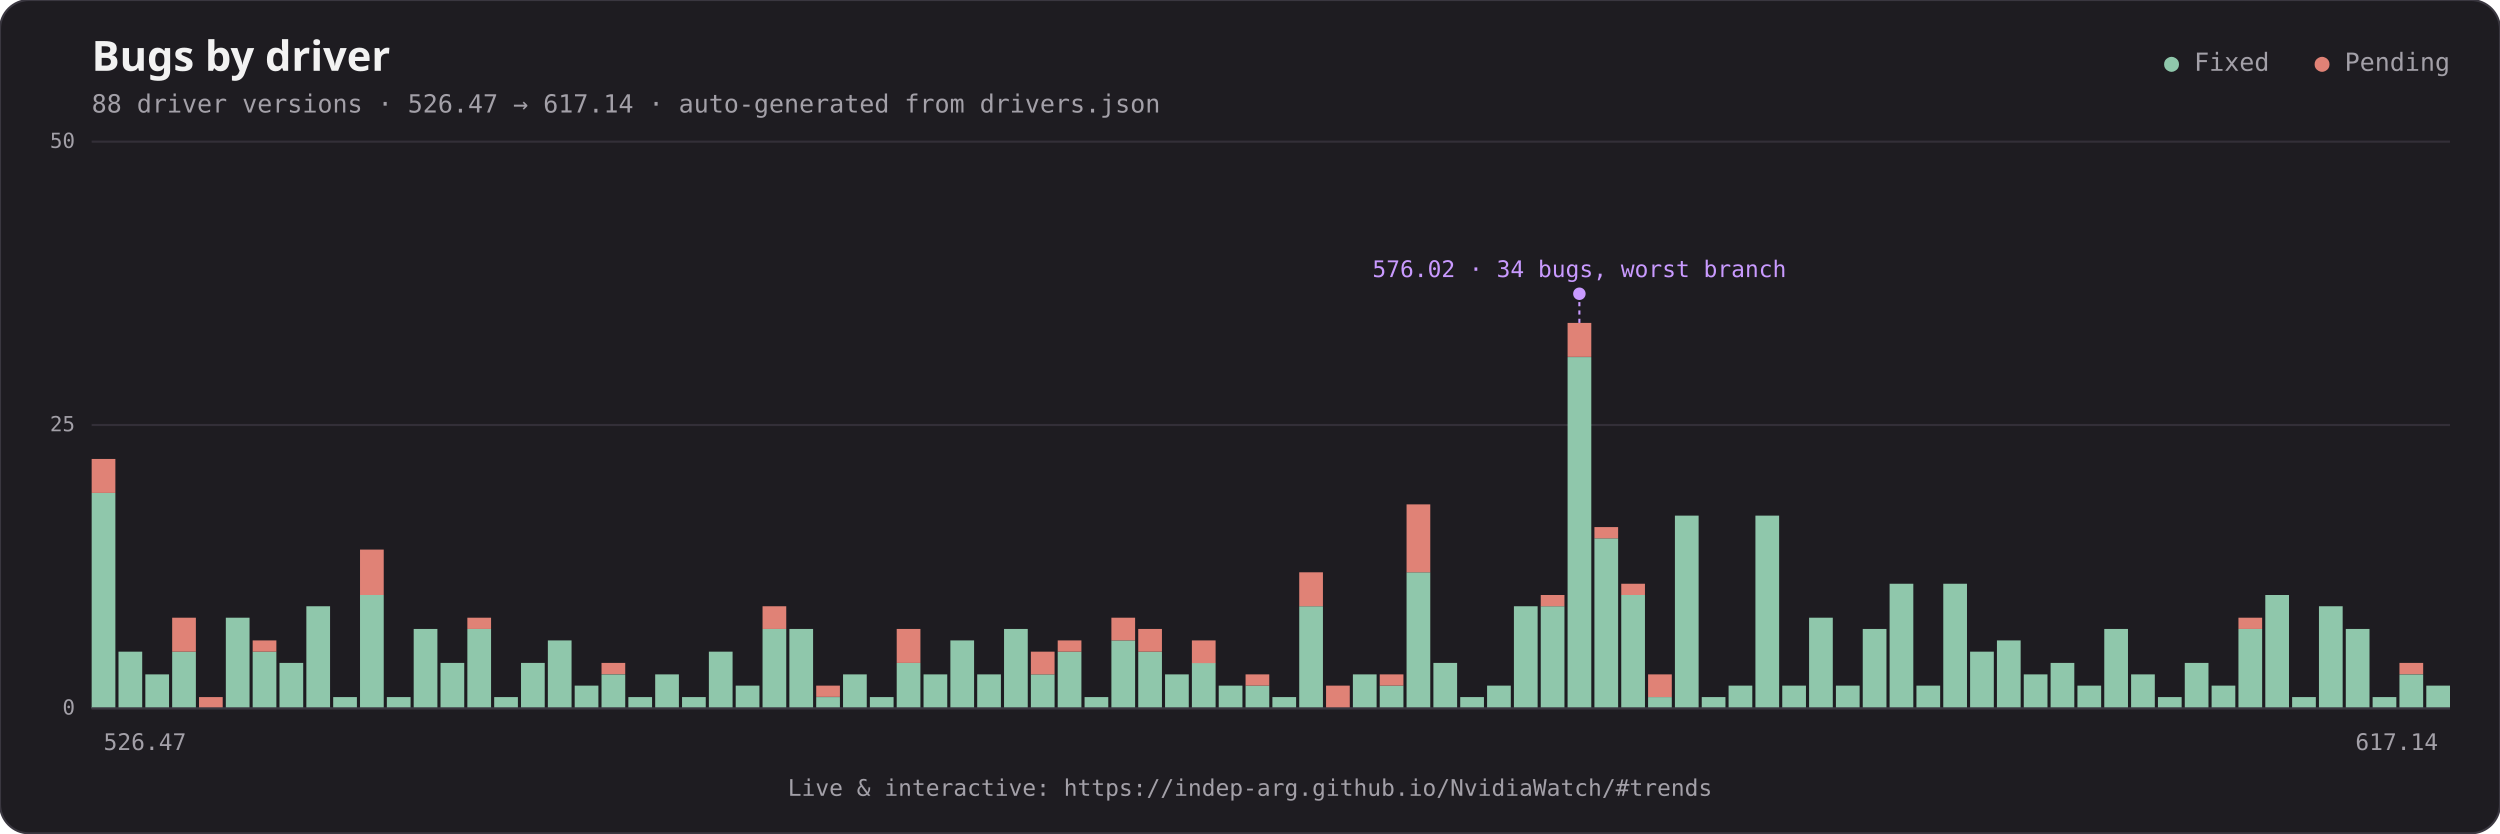
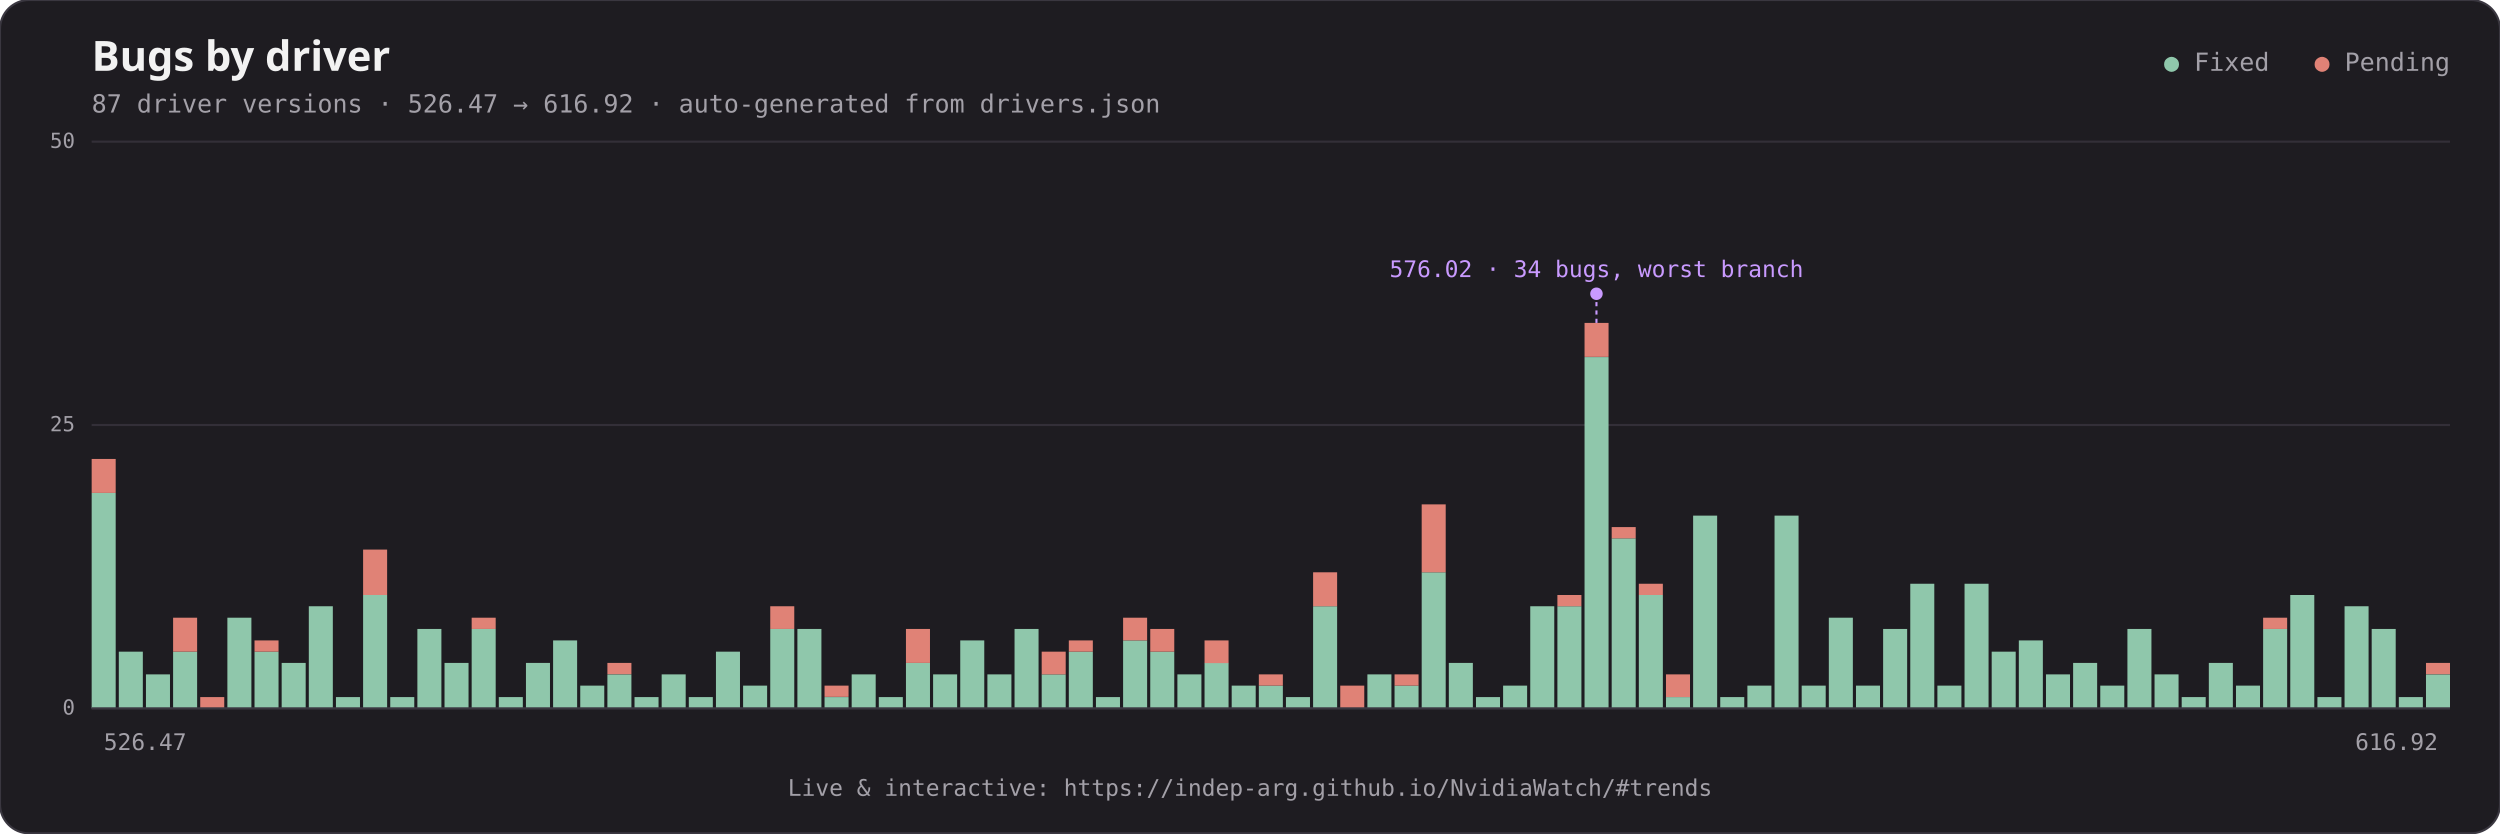
<svg xmlns="http://www.w3.org/2000/svg" viewBox="0 0 1200 400" width="1200" height="400" role="img" aria-label="Bugs by driver, fixed vs pending">
  <rect x="0" y="0" width="1200" height="400" rx="14" fill="#1e1c21" stroke="#3a3740" />
  <text x="44" y="34" font-family="'Space Grotesk', 'Segoe UI', sans-serif" font-weight="700" font-size="20" fill="#f2f2f2">Bugs by driver</text>
-   <text x="44" y="54" font-family="'DM Mono', 'SFMono-Regular', Consolas, monospace" font-size="12" fill="#a3a0a8">88 driver versions · 526.47 → 617.14 · auto-generated from drivers.json</text>
+   <text x="44" y="54" font-family="'DM Mono', 'SFMono-Regular', Consolas, monospace" font-size="12" fill="#a3a0a8">87 driver versions · 526.47 → 616.92 · auto-generated from drivers.json</text>
  <text x="1176" y="34" text-anchor="end" font-family="'DM Mono', 'SFMono-Regular', Consolas, monospace" font-size="12" fill="#a3a0a8">
    <tspan fill="#8fc7ab">●</tspan> Fixed   <tspan fill="#e08276">●</tspan> Pending</text>
  <line x1="44" y1="340.0" x2="1176" y2="340.0" stroke="#332f38" stroke-width="1" />
  <text x="36" y="343.0" text-anchor="end" font-family="'DM Mono', 'SFMono-Regular', Consolas, monospace" font-size="10" fill="#a3a0a8">0</text>
  <line x1="44" y1="204.0" x2="1176" y2="204.0" stroke="#332f38" stroke-width="1" />
  <text x="36" y="207.0" text-anchor="end" font-family="'DM Mono', 'SFMono-Regular', Consolas, monospace" font-size="10" fill="#a3a0a8">25</text>
  <line x1="44" y1="68.0" x2="1176" y2="68.0" stroke="#332f38" stroke-width="1" />
  <text x="36" y="71.0" text-anchor="end" font-family="'DM Mono', 'SFMono-Regular', Consolas, monospace" font-size="10" fill="#a3a0a8">50</text>
-   <rect x="44.00" y="236.6" width="11.38" height="103.4" fill="#8fc7ab" />
-   <rect x="44.00" y="220.3" width="11.38" height="16.3" fill="#e08276" />
-   <rect x="56.88" y="312.8" width="11.38" height="27.2" fill="#8fc7ab" />
-   <rect x="69.76" y="323.7" width="11.38" height="16.3" fill="#8fc7ab" />
-   <rect x="82.64" y="312.8" width="11.38" height="27.2" fill="#8fc7ab" />
-   <rect x="82.64" y="296.5" width="11.38" height="16.3" fill="#e08276" />
-   <rect x="95.52" y="334.6" width="11.38" height="5.4" fill="#e08276" />
-   <rect x="108.40" y="296.5" width="11.38" height="43.5" fill="#8fc7ab" />
-   <rect x="121.28" y="312.8" width="11.38" height="27.2" fill="#8fc7ab" />
-   <rect x="121.28" y="307.4" width="11.38" height="5.4" fill="#e08276" />
-   <rect x="134.16" y="318.2" width="11.38" height="21.8" fill="#8fc7ab" />
-   <rect x="147.05" y="291.0" width="11.38" height="49.0" fill="#8fc7ab" />
-   <rect x="159.93" y="334.6" width="11.38" height="5.4" fill="#8fc7ab" />
-   <rect x="172.81" y="285.6" width="11.38" height="54.4" fill="#8fc7ab" />
-   <rect x="172.81" y="263.8" width="11.38" height="21.8" fill="#e08276" />
-   <rect x="185.69" y="334.6" width="11.38" height="5.4" fill="#8fc7ab" />
-   <rect x="198.57" y="301.9" width="11.38" height="38.1" fill="#8fc7ab" />
-   <rect x="211.45" y="318.2" width="11.38" height="21.8" fill="#8fc7ab" />
-   <rect x="224.33" y="301.9" width="11.38" height="38.1" fill="#8fc7ab" />
-   <rect x="224.33" y="296.5" width="11.38" height="5.4" fill="#e08276" />
-   <rect x="237.21" y="334.6" width="11.38" height="5.4" fill="#8fc7ab" />
-   <rect x="250.09" y="318.2" width="11.38" height="21.8" fill="#8fc7ab" />
-   <rect x="262.97" y="307.4" width="11.38" height="32.6" fill="#8fc7ab" />
-   <rect x="275.85" y="329.1" width="11.38" height="10.9" fill="#8fc7ab" />
-   <rect x="288.73" y="323.7" width="11.38" height="16.3" fill="#8fc7ab" />
-   <rect x="288.73" y="318.2" width="11.38" height="5.4" fill="#e08276" />
-   <rect x="301.61" y="334.6" width="11.38" height="5.4" fill="#8fc7ab" />
-   <rect x="314.49" y="323.7" width="11.38" height="16.3" fill="#8fc7ab" />
-   <rect x="327.38" y="334.6" width="11.38" height="5.4" fill="#8fc7ab" />
-   <rect x="340.26" y="312.8" width="11.38" height="27.2" fill="#8fc7ab" />
-   <rect x="353.14" y="329.1" width="11.38" height="10.9" fill="#8fc7ab" />
-   <rect x="366.02" y="301.9" width="11.38" height="38.1" fill="#8fc7ab" />
-   <rect x="366.02" y="291.0" width="11.38" height="10.9" fill="#e08276" />
-   <rect x="378.90" y="301.9" width="11.38" height="38.1" fill="#8fc7ab" />
-   <rect x="391.78" y="334.6" width="11.38" height="5.4" fill="#8fc7ab" />
-   <rect x="391.78" y="329.1" width="11.38" height="5.4" fill="#e08276" />
-   <rect x="404.66" y="323.7" width="11.38" height="16.3" fill="#8fc7ab" />
-   <rect x="417.54" y="334.6" width="11.38" height="5.4" fill="#8fc7ab" />
-   <rect x="430.42" y="318.2" width="11.38" height="21.8" fill="#8fc7ab" />
-   <rect x="430.42" y="301.9" width="11.38" height="16.3" fill="#e08276" />
-   <rect x="443.30" y="323.7" width="11.38" height="16.3" fill="#8fc7ab" />
-   <rect x="456.18" y="307.4" width="11.38" height="32.6" fill="#8fc7ab" />
-   <rect x="469.06" y="323.7" width="11.38" height="16.3" fill="#8fc7ab" />
-   <rect x="481.94" y="301.9" width="11.38" height="38.1" fill="#8fc7ab" />
-   <rect x="494.82" y="323.7" width="11.38" height="16.3" fill="#8fc7ab" />
-   <rect x="494.82" y="312.8" width="11.38" height="10.9" fill="#e08276" />
-   <rect x="507.70" y="312.8" width="11.38" height="27.2" fill="#8fc7ab" />
-   <rect x="507.70" y="307.4" width="11.38" height="5.4" fill="#e08276" />
-   <rect x="520.59" y="334.6" width="11.38" height="5.4" fill="#8fc7ab" />
-   <rect x="533.47" y="307.4" width="11.38" height="32.6" fill="#8fc7ab" />
-   <rect x="533.47" y="296.5" width="11.38" height="10.9" fill="#e08276" />
-   <rect x="546.35" y="312.8" width="11.38" height="27.2" fill="#8fc7ab" />
-   <rect x="546.35" y="301.9" width="11.38" height="10.9" fill="#e08276" />
-   <rect x="559.23" y="323.7" width="11.38" height="16.3" fill="#8fc7ab" />
-   <rect x="572.11" y="318.2" width="11.38" height="21.8" fill="#8fc7ab" />
-   <rect x="572.11" y="307.4" width="11.38" height="10.9" fill="#e08276" />
-   <rect x="584.99" y="329.1" width="11.38" height="10.9" fill="#8fc7ab" />
-   <rect x="597.87" y="329.1" width="11.38" height="10.9" fill="#8fc7ab" />
-   <rect x="597.87" y="323.7" width="11.38" height="5.4" fill="#e08276" />
-   <rect x="610.75" y="334.6" width="11.38" height="5.4" fill="#8fc7ab" />
-   <rect x="623.63" y="291.0" width="11.38" height="49.0" fill="#8fc7ab" />
-   <rect x="623.63" y="274.7" width="11.38" height="16.3" fill="#e08276" />
-   <rect x="636.51" y="329.1" width="11.38" height="10.9" fill="#e08276" />
-   <rect x="649.39" y="323.7" width="11.38" height="16.3" fill="#8fc7ab" />
-   <rect x="662.27" y="329.1" width="11.38" height="10.9" fill="#8fc7ab" />
-   <rect x="662.27" y="323.7" width="11.38" height="5.4" fill="#e08276" />
-   <rect x="675.15" y="274.7" width="11.38" height="65.3" fill="#8fc7ab" />
-   <rect x="675.15" y="242.1" width="11.38" height="32.6" fill="#e08276" />
-   <rect x="688.03" y="318.2" width="11.38" height="21.8" fill="#8fc7ab" />
-   <rect x="700.91" y="334.6" width="11.38" height="5.4" fill="#8fc7ab" />
-   <rect x="713.80" y="329.1" width="11.38" height="10.9" fill="#8fc7ab" />
-   <rect x="726.68" y="291.0" width="11.38" height="49.0" fill="#8fc7ab" />
-   <rect x="739.56" y="291.0" width="11.38" height="49.0" fill="#8fc7ab" />
-   <rect x="739.56" y="285.6" width="11.38" height="5.4" fill="#e08276" />
-   <rect x="752.44" y="171.4" width="11.38" height="168.6" fill="#8fc7ab" />
-   <rect x="752.44" y="155.0" width="11.38" height="16.3" fill="#e08276" />
-   <rect x="765.32" y="258.4" width="11.38" height="81.6" fill="#8fc7ab" />
-   <rect x="765.32" y="253.0" width="11.38" height="5.4" fill="#e08276" />
-   <rect x="778.20" y="285.6" width="11.38" height="54.4" fill="#8fc7ab" />
-   <rect x="778.20" y="280.2" width="11.38" height="5.4" fill="#e08276" />
-   <rect x="791.08" y="334.6" width="11.38" height="5.4" fill="#8fc7ab" />
-   <rect x="791.08" y="323.7" width="11.38" height="10.9" fill="#e08276" />
-   <rect x="803.96" y="247.5" width="11.38" height="92.5" fill="#8fc7ab" />
-   <rect x="816.84" y="334.6" width="11.38" height="5.4" fill="#8fc7ab" />
-   <rect x="829.72" y="329.1" width="11.38" height="10.9" fill="#8fc7ab" />
-   <rect x="842.60" y="247.5" width="11.38" height="92.5" fill="#8fc7ab" />
-   <rect x="855.48" y="329.1" width="11.38" height="10.9" fill="#8fc7ab" />
-   <rect x="868.36" y="296.5" width="11.38" height="43.5" fill="#8fc7ab" />
-   <rect x="881.24" y="329.1" width="11.38" height="10.9" fill="#8fc7ab" />
-   <rect x="894.12" y="301.9" width="11.38" height="38.1" fill="#8fc7ab" />
-   <rect x="907.01" y="280.2" width="11.38" height="59.8" fill="#8fc7ab" />
-   <rect x="919.89" y="329.1" width="11.38" height="10.9" fill="#8fc7ab" />
-   <rect x="932.77" y="280.2" width="11.38" height="59.8" fill="#8fc7ab" />
-   <rect x="945.65" y="312.8" width="11.38" height="27.2" fill="#8fc7ab" />
-   <rect x="958.53" y="307.4" width="11.38" height="32.6" fill="#8fc7ab" />
-   <rect x="971.41" y="323.7" width="11.38" height="16.3" fill="#8fc7ab" />
-   <rect x="984.29" y="318.2" width="11.38" height="21.8" fill="#8fc7ab" />
-   <rect x="997.17" y="329.1" width="11.38" height="10.9" fill="#8fc7ab" />
-   <rect x="1010.05" y="301.9" width="11.38" height="38.1" fill="#8fc7ab" />
-   <rect x="1022.93" y="323.7" width="11.38" height="16.3" fill="#8fc7ab" />
-   <rect x="1035.81" y="334.6" width="11.38" height="5.4" fill="#8fc7ab" />
-   <rect x="1048.69" y="318.2" width="11.38" height="21.8" fill="#8fc7ab" />
-   <rect x="1061.57" y="329.1" width="11.38" height="10.9" fill="#8fc7ab" />
-   <rect x="1074.45" y="301.9" width="11.38" height="38.1" fill="#8fc7ab" />
-   <rect x="1074.45" y="296.5" width="11.38" height="5.4" fill="#e08276" />
-   <rect x="1087.34" y="285.6" width="11.38" height="54.4" fill="#8fc7ab" />
-   <rect x="1100.22" y="334.6" width="11.38" height="5.4" fill="#8fc7ab" />
-   <rect x="1113.10" y="291.0" width="11.38" height="49.0" fill="#8fc7ab" />
-   <rect x="1125.98" y="301.9" width="11.38" height="38.1" fill="#8fc7ab" />
-   <rect x="1138.86" y="334.6" width="11.38" height="5.4" fill="#8fc7ab" />
-   <rect x="1151.74" y="323.7" width="11.38" height="16.3" fill="#8fc7ab" />
-   <rect x="1151.74" y="318.2" width="11.38" height="5.4" fill="#e08276" />
-   <rect x="1164.62" y="329.1" width="11.38" height="10.9" fill="#8fc7ab" />
+   <rect x="44.00" y="236.6" width="11.53" height="103.4" fill="#8fc7ab" />
+   <rect x="44.00" y="220.3" width="11.53" height="16.3" fill="#e08276" />
+   <rect x="57.03" y="312.8" width="11.53" height="27.2" fill="#8fc7ab" />
+   <rect x="70.06" y="323.7" width="11.53" height="16.3" fill="#8fc7ab" />
+   <rect x="83.09" y="312.8" width="11.53" height="27.2" fill="#8fc7ab" />
+   <rect x="83.09" y="296.5" width="11.53" height="16.3" fill="#e08276" />
+   <rect x="96.11" y="334.6" width="11.53" height="5.4" fill="#e08276" />
+   <rect x="109.14" y="296.5" width="11.53" height="43.5" fill="#8fc7ab" />
+   <rect x="122.17" y="312.8" width="11.53" height="27.2" fill="#8fc7ab" />
+   <rect x="122.17" y="307.4" width="11.53" height="5.4" fill="#e08276" />
+   <rect x="135.20" y="318.2" width="11.53" height="21.8" fill="#8fc7ab" />
+   <rect x="148.23" y="291.0" width="11.53" height="49.0" fill="#8fc7ab" />
+   <rect x="161.26" y="334.6" width="11.53" height="5.4" fill="#8fc7ab" />
+   <rect x="174.29" y="285.6" width="11.53" height="54.4" fill="#8fc7ab" />
+   <rect x="174.29" y="263.8" width="11.53" height="21.8" fill="#e08276" />
+   <rect x="187.32" y="334.6" width="11.53" height="5.4" fill="#8fc7ab" />
+   <rect x="200.34" y="301.9" width="11.53" height="38.1" fill="#8fc7ab" />
+   <rect x="213.37" y="318.2" width="11.53" height="21.8" fill="#8fc7ab" />
+   <rect x="226.40" y="301.9" width="11.53" height="38.1" fill="#8fc7ab" />
+   <rect x="226.40" y="296.5" width="11.53" height="5.4" fill="#e08276" />
+   <rect x="239.43" y="334.6" width="11.53" height="5.4" fill="#8fc7ab" />
+   <rect x="252.46" y="318.2" width="11.53" height="21.8" fill="#8fc7ab" />
+   <rect x="265.49" y="307.4" width="11.53" height="32.6" fill="#8fc7ab" />
+   <rect x="278.52" y="329.1" width="11.53" height="10.9" fill="#8fc7ab" />
+   <rect x="291.55" y="323.7" width="11.53" height="16.3" fill="#8fc7ab" />
+   <rect x="291.55" y="318.2" width="11.53" height="5.4" fill="#e08276" />
+   <rect x="304.57" y="334.6" width="11.53" height="5.4" fill="#8fc7ab" />
+   <rect x="317.60" y="323.7" width="11.53" height="16.3" fill="#8fc7ab" />
+   <rect x="330.63" y="334.6" width="11.53" height="5.4" fill="#8fc7ab" />
+   <rect x="343.66" y="312.8" width="11.53" height="27.2" fill="#8fc7ab" />
+   <rect x="356.69" y="329.1" width="11.53" height="10.9" fill="#8fc7ab" />
+   <rect x="369.72" y="301.9" width="11.53" height="38.1" fill="#8fc7ab" />
+   <rect x="369.72" y="291.0" width="11.53" height="10.9" fill="#e08276" />
+   <rect x="382.75" y="301.9" width="11.53" height="38.1" fill="#8fc7ab" />
+   <rect x="395.78" y="334.6" width="11.53" height="5.4" fill="#8fc7ab" />
+   <rect x="395.78" y="329.1" width="11.53" height="5.4" fill="#e08276" />
+   <rect x="408.80" y="323.7" width="11.53" height="16.3" fill="#8fc7ab" />
+   <rect x="421.83" y="334.6" width="11.53" height="5.4" fill="#8fc7ab" />
+   <rect x="434.86" y="318.2" width="11.53" height="21.8" fill="#8fc7ab" />
+   <rect x="434.86" y="301.9" width="11.53" height="16.3" fill="#e08276" />
+   <rect x="447.89" y="323.7" width="11.53" height="16.3" fill="#8fc7ab" />
+   <rect x="460.92" y="307.4" width="11.53" height="32.6" fill="#8fc7ab" />
+   <rect x="473.95" y="323.7" width="11.53" height="16.3" fill="#8fc7ab" />
+   <rect x="486.98" y="301.9" width="11.53" height="38.1" fill="#8fc7ab" />
+   <rect x="500.01" y="323.7" width="11.53" height="16.3" fill="#8fc7ab" />
+   <rect x="500.01" y="312.8" width="11.53" height="10.9" fill="#e08276" />
+   <rect x="513.03" y="312.8" width="11.53" height="27.2" fill="#8fc7ab" />
+   <rect x="513.03" y="307.4" width="11.53" height="5.4" fill="#e08276" />
+   <rect x="526.06" y="334.6" width="11.53" height="5.4" fill="#8fc7ab" />
+   <rect x="539.09" y="307.4" width="11.53" height="32.6" fill="#8fc7ab" />
+   <rect x="539.09" y="296.5" width="11.53" height="10.9" fill="#e08276" />
+   <rect x="552.12" y="312.8" width="11.53" height="27.2" fill="#8fc7ab" />
+   <rect x="552.12" y="301.9" width="11.53" height="10.9" fill="#e08276" />
+   <rect x="565.15" y="323.7" width="11.53" height="16.3" fill="#8fc7ab" />
+   <rect x="578.18" y="318.2" width="11.53" height="21.8" fill="#8fc7ab" />
+   <rect x="578.18" y="307.4" width="11.53" height="10.9" fill="#e08276" />
+   <rect x="591.21" y="329.1" width="11.53" height="10.9" fill="#8fc7ab" />
+   <rect x="604.24" y="329.1" width="11.53" height="10.9" fill="#8fc7ab" />
+   <rect x="604.24" y="323.7" width="11.53" height="5.4" fill="#e08276" />
+   <rect x="617.26" y="334.6" width="11.53" height="5.4" fill="#8fc7ab" />
+   <rect x="630.29" y="291.0" width="11.53" height="49.0" fill="#8fc7ab" />
+   <rect x="630.29" y="274.7" width="11.53" height="16.3" fill="#e08276" />
+   <rect x="643.32" y="329.1" width="11.53" height="10.9" fill="#e08276" />
+   <rect x="656.35" y="323.7" width="11.53" height="16.3" fill="#8fc7ab" />
+   <rect x="669.38" y="329.1" width="11.53" height="10.9" fill="#8fc7ab" />
+   <rect x="669.38" y="323.7" width="11.53" height="5.4" fill="#e08276" />
+   <rect x="682.41" y="274.7" width="11.53" height="65.3" fill="#8fc7ab" />
+   <rect x="682.41" y="242.1" width="11.53" height="32.6" fill="#e08276" />
+   <rect x="695.44" y="318.2" width="11.53" height="21.8" fill="#8fc7ab" />
+   <rect x="708.47" y="334.6" width="11.53" height="5.4" fill="#8fc7ab" />
+   <rect x="721.49" y="329.1" width="11.53" height="10.9" fill="#8fc7ab" />
+   <rect x="734.52" y="291.0" width="11.53" height="49.0" fill="#8fc7ab" />
+   <rect x="747.55" y="291.0" width="11.53" height="49.0" fill="#8fc7ab" />
+   <rect x="747.55" y="285.6" width="11.53" height="5.4" fill="#e08276" />
+   <rect x="760.58" y="171.4" width="11.53" height="168.6" fill="#8fc7ab" />
+   <rect x="760.58" y="155.0" width="11.53" height="16.3" fill="#e08276" />
+   <rect x="773.61" y="258.4" width="11.53" height="81.6" fill="#8fc7ab" />
+   <rect x="773.61" y="253.0" width="11.53" height="5.4" fill="#e08276" />
+   <rect x="786.64" y="285.6" width="11.53" height="54.4" fill="#8fc7ab" />
+   <rect x="786.64" y="280.2" width="11.53" height="5.4" fill="#e08276" />
+   <rect x="799.67" y="334.6" width="11.53" height="5.4" fill="#8fc7ab" />
+   <rect x="799.67" y="323.7" width="11.53" height="10.9" fill="#e08276" />
+   <rect x="812.70" y="247.5" width="11.53" height="92.5" fill="#8fc7ab" />
+   <rect x="825.72" y="334.6" width="11.53" height="5.4" fill="#8fc7ab" />
+   <rect x="838.75" y="329.1" width="11.53" height="10.9" fill="#8fc7ab" />
+   <rect x="851.78" y="247.5" width="11.53" height="92.5" fill="#8fc7ab" />
+   <rect x="864.81" y="329.1" width="11.53" height="10.9" fill="#8fc7ab" />
+   <rect x="877.84" y="296.5" width="11.53" height="43.5" fill="#8fc7ab" />
+   <rect x="890.87" y="329.1" width="11.53" height="10.9" fill="#8fc7ab" />
+   <rect x="903.90" y="301.9" width="11.53" height="38.1" fill="#8fc7ab" />
+   <rect x="916.93" y="280.2" width="11.53" height="59.8" fill="#8fc7ab" />
+   <rect x="929.95" y="329.1" width="11.53" height="10.9" fill="#8fc7ab" />
+   <rect x="942.98" y="280.2" width="11.53" height="59.8" fill="#8fc7ab" />
+   <rect x="956.01" y="312.8" width="11.53" height="27.2" fill="#8fc7ab" />
+   <rect x="969.04" y="307.4" width="11.53" height="32.6" fill="#8fc7ab" />
+   <rect x="982.07" y="323.7" width="11.53" height="16.3" fill="#8fc7ab" />
+   <rect x="995.10" y="318.2" width="11.53" height="21.8" fill="#8fc7ab" />
+   <rect x="1008.13" y="329.1" width="11.53" height="10.9" fill="#8fc7ab" />
+   <rect x="1021.16" y="301.9" width="11.53" height="38.1" fill="#8fc7ab" />
+   <rect x="1034.18" y="323.7" width="11.53" height="16.3" fill="#8fc7ab" />
+   <rect x="1047.21" y="334.6" width="11.53" height="5.4" fill="#8fc7ab" />
+   <rect x="1060.24" y="318.2" width="11.53" height="21.8" fill="#8fc7ab" />
+   <rect x="1073.27" y="329.1" width="11.53" height="10.9" fill="#8fc7ab" />
+   <rect x="1086.30" y="301.9" width="11.53" height="38.1" fill="#8fc7ab" />
+   <rect x="1086.30" y="296.5" width="11.53" height="5.4" fill="#e08276" />
+   <rect x="1099.33" y="285.6" width="11.53" height="54.4" fill="#8fc7ab" />
+   <rect x="1112.36" y="334.6" width="11.53" height="5.4" fill="#8fc7ab" />
+   <rect x="1125.39" y="291.0" width="11.53" height="49.0" fill="#8fc7ab" />
+   <rect x="1138.41" y="301.9" width="11.53" height="38.1" fill="#8fc7ab" />
+   <rect x="1151.44" y="334.6" width="11.53" height="5.4" fill="#8fc7ab" />
+   <rect x="1164.47" y="323.7" width="11.53" height="16.3" fill="#8fc7ab" />
+   <rect x="1164.47" y="318.2" width="11.53" height="5.4" fill="#e08276" />
  <line x1="44" y1="340" x2="1176" y2="340" stroke="#3a3740" stroke-width="1" />
-   <text x="49.7" y="360" text-anchor="start" font-family="'DM Mono', 'SFMono-Regular', Consolas, monospace" font-size="11" fill="#a3a0a8">526.47</text>
-   <text x="1170.3" y="360" text-anchor="end" font-family="'DM Mono', 'SFMono-Regular', Consolas, monospace" font-size="11" fill="#a3a0a8">617.14</text>
-   <line x1="758.1" y1="141.0" x2="758.1" y2="155.0" stroke="#c99aff" stroke-width="1" stroke-dasharray="2,2" />
-   <circle cx="758.1" cy="141.0" r="3" fill="#c99aff" />
-   <text x="758.1" y="133.0" text-anchor="middle" font-family="'DM Mono', 'SFMono-Regular', Consolas, monospace" font-weight="500" font-size="11" fill="#c99aff">576.02 · 34 bugs, worst branch</text>
+   <text x="49.8" y="360" text-anchor="start" font-family="'DM Mono', 'SFMono-Regular', Consolas, monospace" font-size="11" fill="#a3a0a8">526.47</text>
+   <text x="1170.2" y="360" text-anchor="end" font-family="'DM Mono', 'SFMono-Regular', Consolas, monospace" font-size="11" fill="#a3a0a8">616.92</text>
+   <line x1="766.3" y1="141.0" x2="766.3" y2="155.0" stroke="#c99aff" stroke-width="1" stroke-dasharray="2,2" />
+   <circle cx="766.3" cy="141.0" r="3" fill="#c99aff" />
+   <text x="766.3" y="133.0" text-anchor="middle" font-family="'DM Mono', 'SFMono-Regular', Consolas, monospace" font-weight="500" font-size="11" fill="#c99aff">576.02 · 34 bugs, worst branch</text>
  <text x="600.0" y="382" text-anchor="middle" font-family="'DM Mono', 'SFMono-Regular', Consolas, monospace" font-size="11" fill="#a3a0a8">Live &amp; interactive: https://indep-arg.github.io/NvidiaWatch/#trends</text>
</svg>
